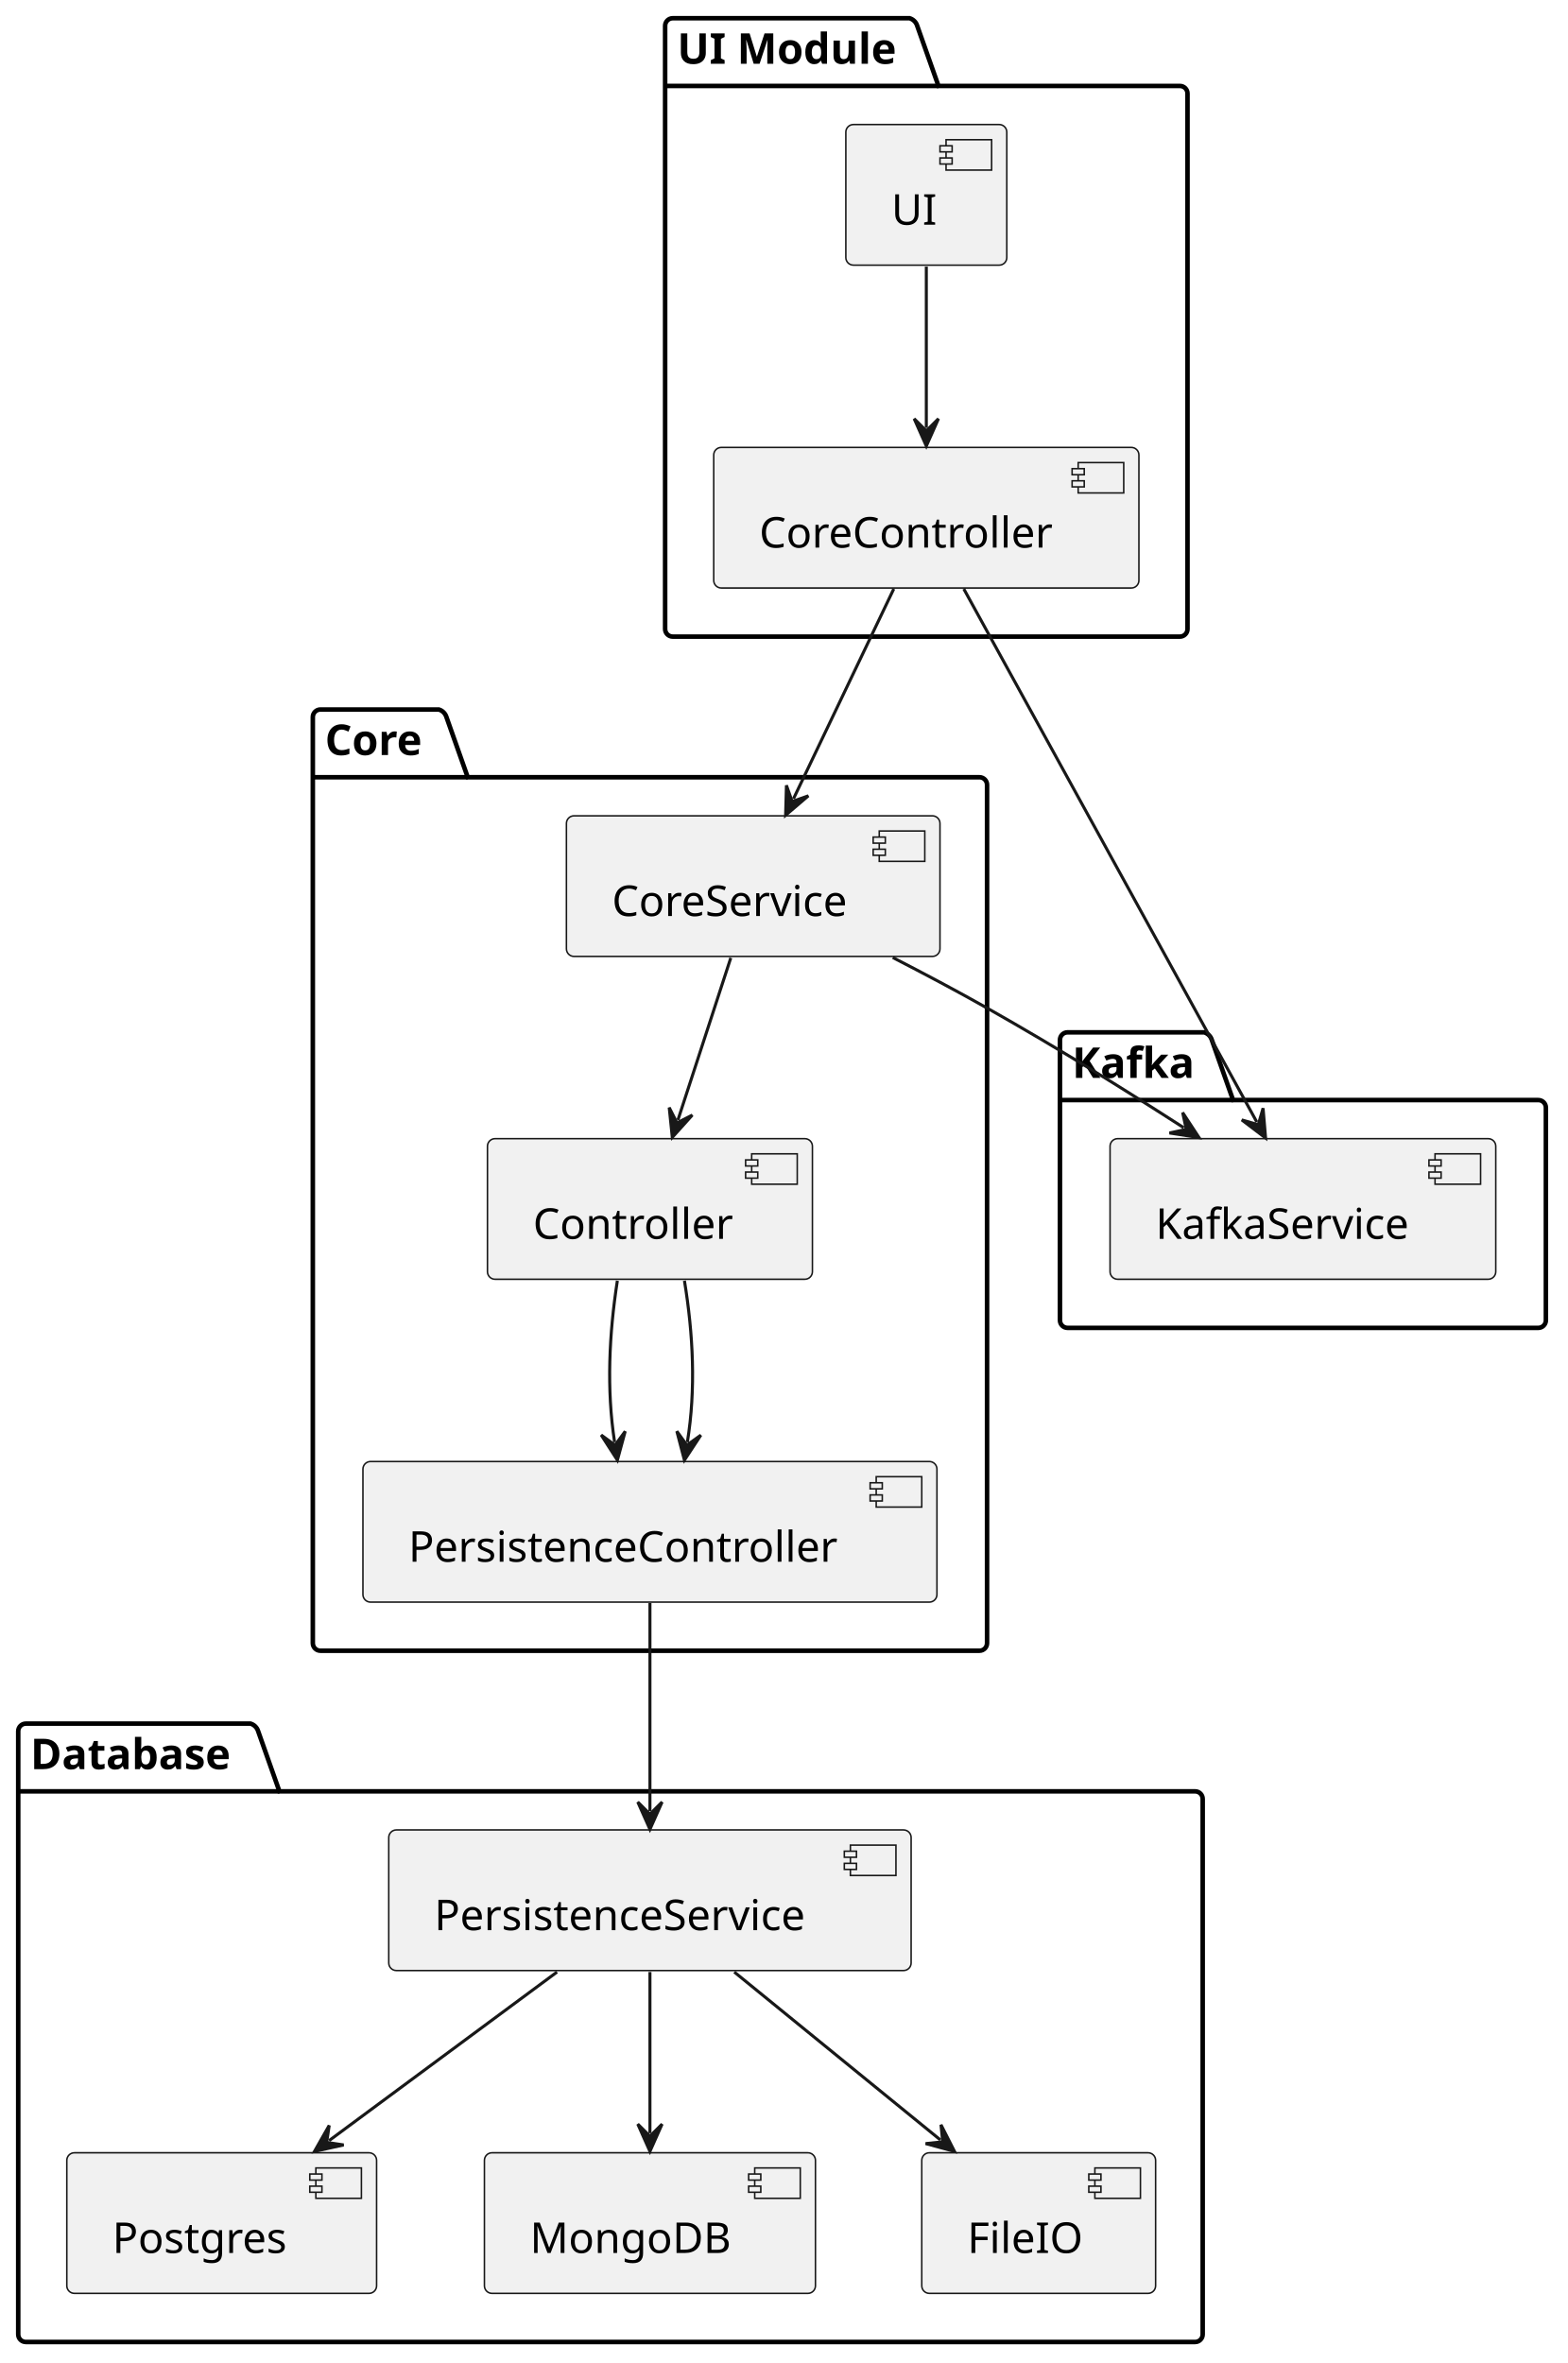
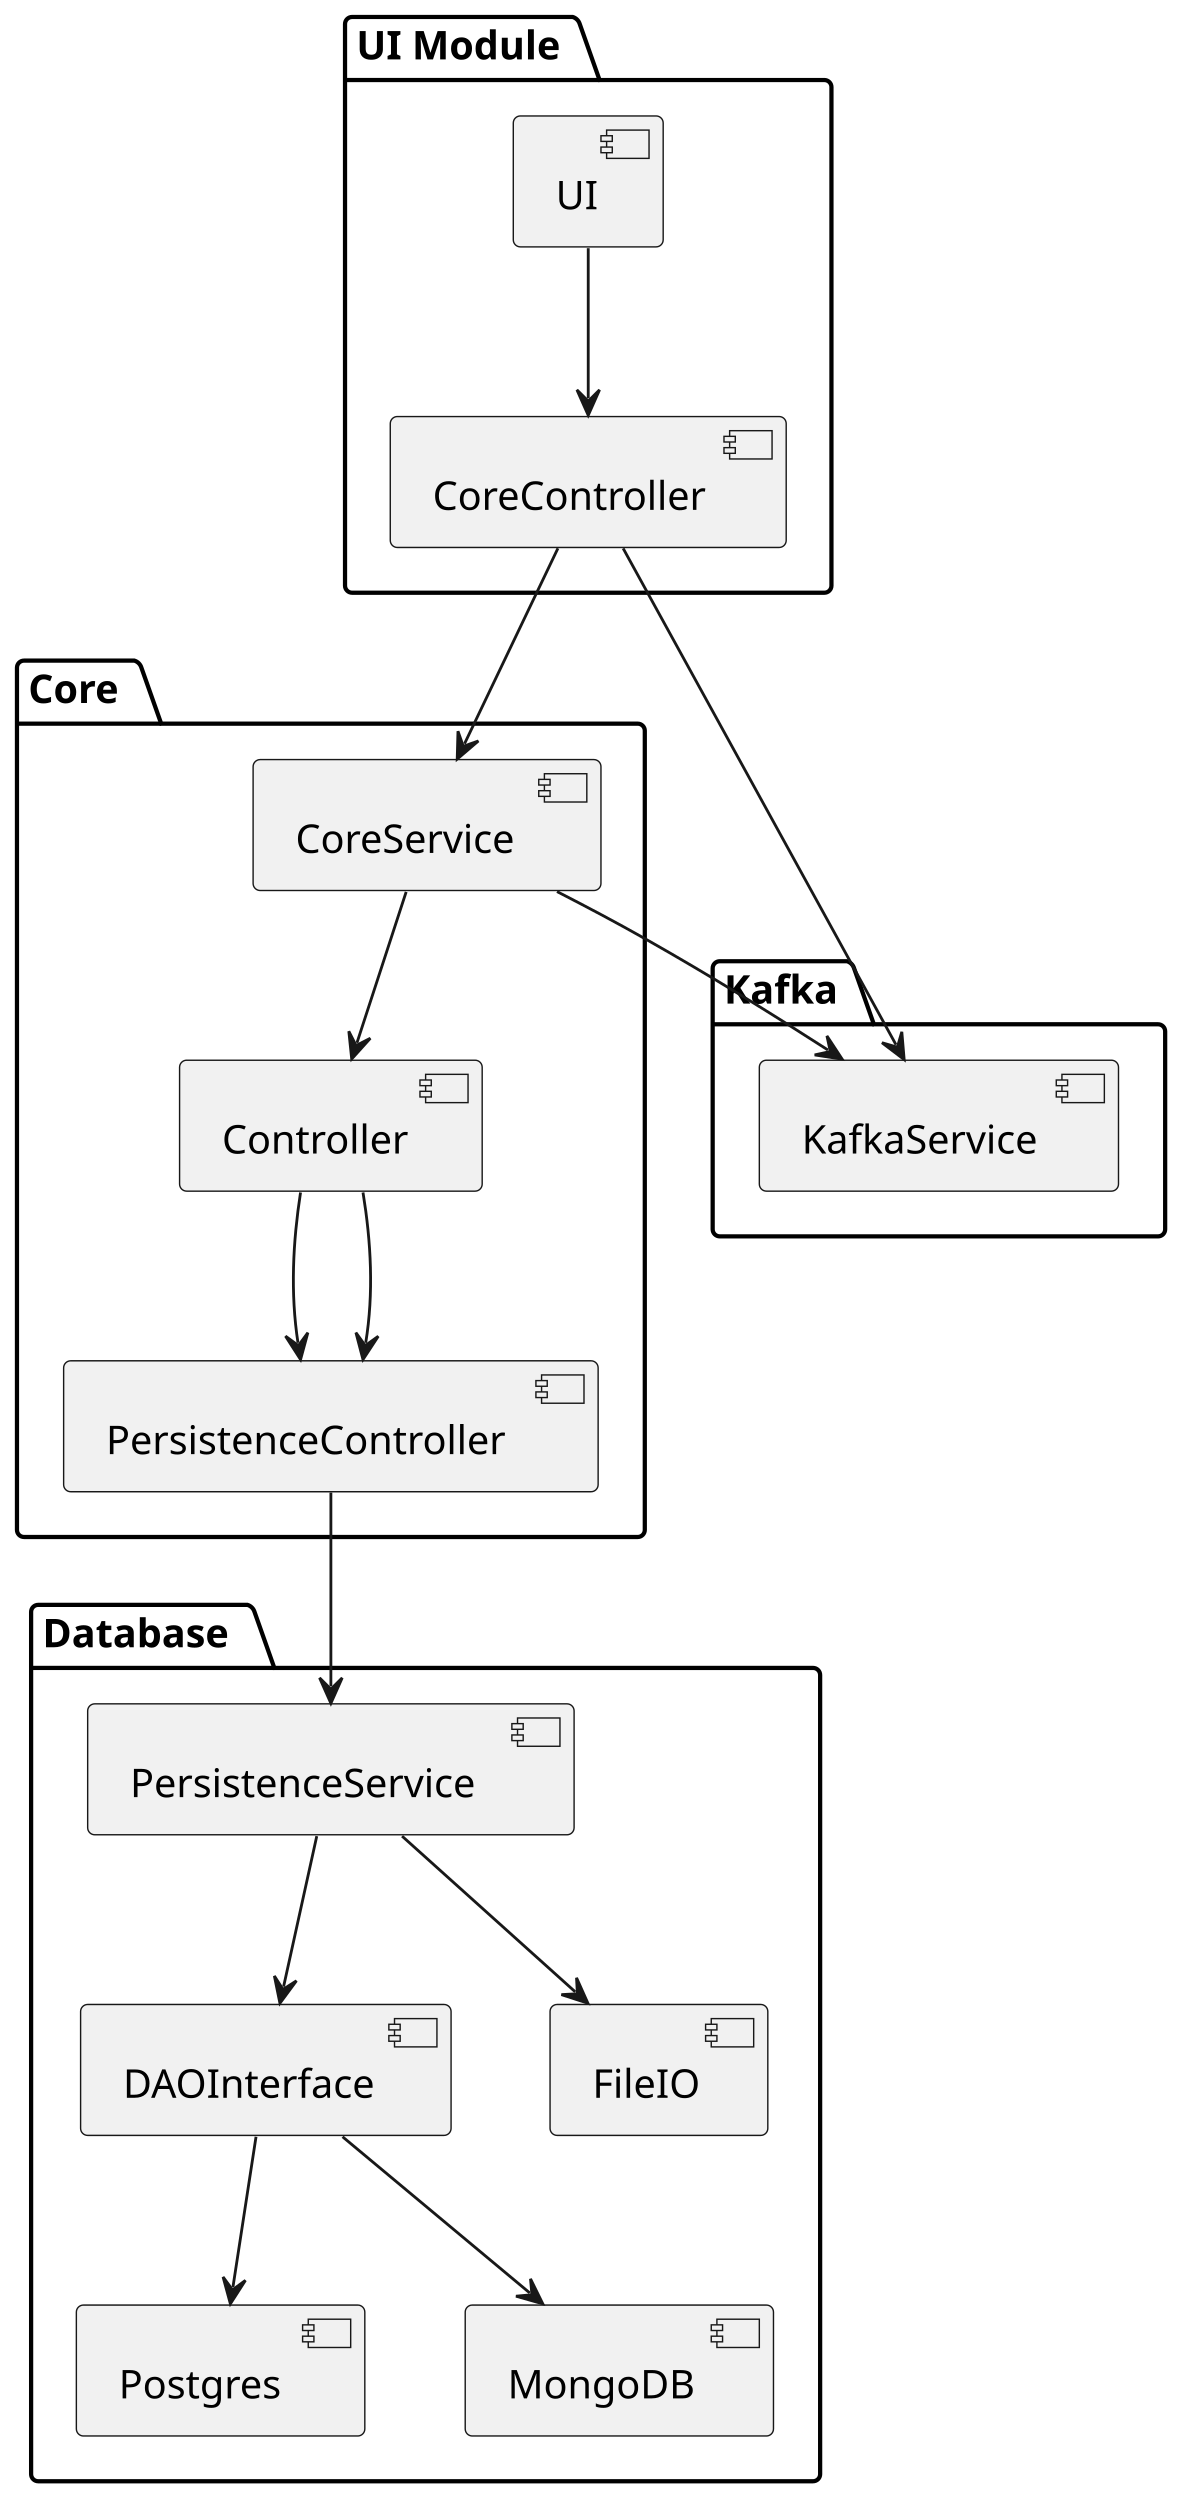
- <svg xmlns="http://www.w3.org/2000/svg" contentStyleType="text/css" height="778px" preserveAspectRatio="none" style="width:516px;height:778px;background:#FFFFFF;" version="1.1" viewBox="0 0 516 778" width="516px" zoomAndPan="magnify">
+ <svg xmlns="http://www.w3.org/2000/svg" contentStyleType="text/css" height="884px" preserveAspectRatio="none" style="width:419px;height:884px;background:#FFFFFF;" version="1.1" viewBox="0 0 419 884" width="419px" zoomAndPan="magnify">
  <defs />
  <g>
    <g id="cluster_UI Module">
-       <path d="M221.5,6 L299.5,6 A3.75,3.75 0 0 1 302,8.5 L309,28.297 L388.5,28.297 A2.5,2.5 0 0 1 391,30.797 L391,207.1 A2.5,2.5 0 0 1 388.5,209.6 L221.5,209.6 A2.5,2.5 0 0 1 219,207.1 L219,8.5 A2.5,2.5 0 0 1 221.5,6 " fill="none" style="stroke:#000000;stroke-width:1.5;" />
-       <line style="stroke:#000000;stroke-width:1.5;" x1="219" x2="309" y1="28.297" y2="28.297" />
-       <text fill="#000000" font-family="sans-serif" font-size="14" font-weight="bold" lengthAdjust="spacing" textLength="77" x="223" y="20.995">UI Module</text>
+       <path d="M124.5,6 L202.5,6 A3.75,3.75 0 0 1 205,8.5 L212,28.297 L291.5,28.297 A2.5,2.5 0 0 1 294,30.797 L294,207.09 A2.5,2.5 0 0 1 291.5,209.59 L124.5,209.59 A2.5,2.5 0 0 1 122,207.09 L122,8.5 A2.5,2.5 0 0 1 124.5,6 " fill="none" style="stroke:#000000;stroke-width:1.5;" />
+       <line style="stroke:#000000;stroke-width:1.5;" x1="122" x2="212" y1="28.297" y2="28.297" />
+       <text fill="#000000" font-family="sans-serif" font-size="14" font-weight="bold" lengthAdjust="spacing" textLength="77" x="126" y="20.995">UI Module</text>
    </g>
    <g id="cluster_Core">
-       <path d="M105.5,233.6 L144.5,233.6 A3.75,3.75 0 0 1 147,236.1 L154,255.897 L322.5,255.897 A2.5,2.5 0 0 1 325,258.397 L325,540.99 A2.5,2.5 0 0 1 322.5,543.49 L105.5,543.49 A2.5,2.5 0 0 1 103,540.99 L103,236.1 A2.5,2.5 0 0 1 105.5,233.6 " fill="none" style="stroke:#000000;stroke-width:1.5;" />
-       <line style="stroke:#000000;stroke-width:1.5;" x1="103" x2="154" y1="255.897" y2="255.897" />
-       <text fill="#000000" font-family="sans-serif" font-size="14" font-weight="bold" lengthAdjust="spacing" textLength="38" x="107" y="248.595">Core</text>
+       <path d="M8.5,233.59 L47.5,233.59 A3.75,3.75 0 0 1 50,236.09 L57,255.887 L225.5,255.887 A2.5,2.5 0 0 1 228,258.387 L228,540.98 A2.5,2.5 0 0 1 225.5,543.48 L8.5,543.48 A2.5,2.5 0 0 1 6,540.98 L6,236.09 A2.5,2.5 0 0 1 8.5,233.59 " fill="none" style="stroke:#000000;stroke-width:1.5;" />
+       <line style="stroke:#000000;stroke-width:1.5;" x1="6" x2="57" y1="255.887" y2="255.887" />
+       <text fill="#000000" font-family="sans-serif" font-size="14" font-weight="bold" lengthAdjust="spacing" textLength="38" x="10" y="248.585">Core</text>
    </g>
    <g id="cluster_Database">
-       <path d="M8.5,567.49 L82.5,567.49 A3.75,3.75 0 0 1 85,569.99 L92,589.787 L393.5,589.787 A2.5,2.5 0 0 1 396,592.287 L396,768.58 A2.5,2.5 0 0 1 393.5,771.08 L8.5,771.08 A2.5,2.5 0 0 1 6,768.58 L6,569.99 A2.5,2.5 0 0 1 8.5,567.49 " fill="none" style="stroke:#000000;stroke-width:1.5;" />
-       <line style="stroke:#000000;stroke-width:1.5;" x1="6" x2="92" y1="589.787" y2="589.787" />
-       <text fill="#000000" font-family="sans-serif" font-size="14" font-weight="bold" lengthAdjust="spacing" textLength="73" x="10" y="582.485">Database</text>
+       <path d="M13.5,567.48 L87.5,567.48 A3.75,3.75 0 0 1 90,569.98 L97,589.777 L287.5,589.777 A2.5,2.5 0 0 1 290,592.277 L290,874.87 A2.5,2.5 0 0 1 287.5,877.37 L13.5,877.37 A2.5,2.5 0 0 1 11,874.87 L11,569.98 A2.5,2.5 0 0 1 13.5,567.48 " fill="none" style="stroke:#000000;stroke-width:1.5;" />
+       <line style="stroke:#000000;stroke-width:1.5;" x1="11" x2="97" y1="589.777" y2="589.777" />
+       <text fill="#000000" font-family="sans-serif" font-size="14" font-weight="bold" lengthAdjust="spacing" textLength="73" x="15" y="582.475">Database</text>
    </g>
    <g id="cluster_Kafka">
-       <path d="M351.5,339.89 L396.5,339.89 A3.75,3.75 0 0 1 399,342.39 L406,362.187 L506.5,362.187 A2.5,2.5 0 0 1 509,364.687 L509,434.69 A2.5,2.5 0 0 1 506.5,437.19 L351.5,437.19 A2.5,2.5 0 0 1 349,434.69 L349,342.39 A2.5,2.5 0 0 1 351.5,339.89 " fill="none" style="stroke:#000000;stroke-width:1.5;" />
-       <line style="stroke:#000000;stroke-width:1.5;" x1="349" x2="406" y1="362.187" y2="362.187" />
-       <text fill="#000000" font-family="sans-serif" font-size="14" font-weight="bold" lengthAdjust="spacing" textLength="44" x="353" y="354.885">Kafka</text>
+       <path d="M254.5,339.89 L299.5,339.89 A3.75,3.75 0 0 1 302,342.39 L309,362.187 L409.5,362.187 A2.5,2.5 0 0 1 412,364.687 L412,434.68 A2.5,2.5 0 0 1 409.5,437.18 L254.5,437.18 A2.5,2.5 0 0 1 252,434.68 L252,342.39 A2.5,2.5 0 0 1 254.5,339.89 " fill="none" style="stroke:#000000;stroke-width:1.5;" />
+       <line style="stroke:#000000;stroke-width:1.5;" x1="252" x2="309" y1="362.187" y2="362.187" />
+       <text fill="#000000" font-family="sans-serif" font-size="14" font-weight="bold" lengthAdjust="spacing" textLength="44" x="256" y="354.885">Kafka</text>
    </g>
    <g id="elem_UI">
-       <rect fill="#F1F1F1" height="46.297" rx="2.5" ry="2.5" style="stroke:#181818;stroke-width:0.5;" width="53" x="278.5" y="41" />
-       <rect fill="#F1F1F1" height="10" style="stroke:#181818;stroke-width:0.5;" width="15" x="311.5" y="46" />
-       <rect fill="#F1F1F1" height="2" style="stroke:#181818;stroke-width:0.5;" width="4" x="309.5" y="48" />
-       <rect fill="#F1F1F1" height="2" style="stroke:#181818;stroke-width:0.5;" width="4" x="309.5" y="52" />
-       <text fill="#000000" font-family="sans-serif" font-size="14" lengthAdjust="spacing" textLength="13" x="293.5" y="73.995">UI</text>
+       <rect fill="#F1F1F1" height="46.297" rx="2.5" ry="2.5" style="stroke:#181818;stroke-width:0.5;" width="53" x="181.5" y="41" />
+       <rect fill="#F1F1F1" height="10" style="stroke:#181818;stroke-width:0.5;" width="15" x="214.5" y="46" />
+       <rect fill="#F1F1F1" height="2" style="stroke:#181818;stroke-width:0.5;" width="4" x="212.5" y="48" />
+       <rect fill="#F1F1F1" height="2" style="stroke:#181818;stroke-width:0.5;" width="4" x="212.5" y="52" />
+       <text fill="#000000" font-family="sans-serif" font-size="14" lengthAdjust="spacing" textLength="13" x="196.5" y="73.995">UI</text>
    </g>
    <g id="elem_CoreController">
-       <rect fill="#F1F1F1" height="46.297" rx="2.5" ry="2.5" style="stroke:#181818;stroke-width:0.5;" width="140" x="235" y="147.3" />
-       <rect fill="#F1F1F1" height="10" style="stroke:#181818;stroke-width:0.5;" width="15" x="355" y="152.3" />
-       <rect fill="#F1F1F1" height="2" style="stroke:#181818;stroke-width:0.5;" width="4" x="353" y="154.3" />
-       <rect fill="#F1F1F1" height="2" style="stroke:#181818;stroke-width:0.5;" width="4" x="353" y="158.3" />
-       <text fill="#000000" font-family="sans-serif" font-size="14" lengthAdjust="spacing" textLength="100" x="250" y="180.295">CoreController</text>
+       <rect fill="#F1F1F1" height="46.297" rx="2.5" ry="2.5" style="stroke:#181818;stroke-width:0.5;" width="140" x="138" y="147.29" />
+       <rect fill="#F1F1F1" height="10" style="stroke:#181818;stroke-width:0.5;" width="15" x="258" y="152.29" />
+       <rect fill="#F1F1F1" height="2" style="stroke:#181818;stroke-width:0.5;" width="4" x="256" y="154.29" />
+       <rect fill="#F1F1F1" height="2" style="stroke:#181818;stroke-width:0.5;" width="4" x="256" y="158.29" />
+       <text fill="#000000" font-family="sans-serif" font-size="14" lengthAdjust="spacing" textLength="100" x="153" y="180.285">CoreController</text>
    </g>
    <g id="elem_CoreService">
-       <rect fill="#F1F1F1" height="46.297" rx="2.5" ry="2.5" style="stroke:#181818;stroke-width:0.5;" width="123" x="186.5" y="268.6" />
-       <rect fill="#F1F1F1" height="10" style="stroke:#181818;stroke-width:0.5;" width="15" x="289.5" y="273.6" />
-       <rect fill="#F1F1F1" height="2" style="stroke:#181818;stroke-width:0.5;" width="4" x="287.5" y="275.6" />
-       <rect fill="#F1F1F1" height="2" style="stroke:#181818;stroke-width:0.5;" width="4" x="287.5" y="279.6" />
-       <text fill="#000000" font-family="sans-serif" font-size="14" lengthAdjust="spacing" textLength="83" x="201.5" y="301.595">CoreService</text>
+       <rect fill="#F1F1F1" height="46.297" rx="2.5" ry="2.5" style="stroke:#181818;stroke-width:0.5;" width="123" x="89.5" y="268.59" />
+       <rect fill="#F1F1F1" height="10" style="stroke:#181818;stroke-width:0.5;" width="15" x="192.5" y="273.59" />
+       <rect fill="#F1F1F1" height="2" style="stroke:#181818;stroke-width:0.5;" width="4" x="190.5" y="275.59" />
+       <rect fill="#F1F1F1" height="2" style="stroke:#181818;stroke-width:0.5;" width="4" x="190.5" y="279.59" />
+       <text fill="#000000" font-family="sans-serif" font-size="14" lengthAdjust="spacing" textLength="83" x="104.5" y="301.585">CoreService</text>
    </g>
    <g id="elem_Controller">
-       <rect fill="#F1F1F1" height="46.297" rx="2.5" ry="2.5" style="stroke:#181818;stroke-width:0.5;" width="107" x="160.5" y="374.89" />
-       <rect fill="#F1F1F1" height="10" style="stroke:#181818;stroke-width:0.5;" width="15" x="247.5" y="379.89" />
-       <rect fill="#F1F1F1" height="2" style="stroke:#181818;stroke-width:0.5;" width="4" x="245.5" y="381.89" />
-       <rect fill="#F1F1F1" height="2" style="stroke:#181818;stroke-width:0.5;" width="4" x="245.5" y="385.89" />
-       <text fill="#000000" font-family="sans-serif" font-size="14" lengthAdjust="spacing" textLength="67" x="175.5" y="407.885">Controller</text>
+       <rect fill="#F1F1F1" height="46.297" rx="2.5" ry="2.5" style="stroke:#181818;stroke-width:0.5;" width="107" x="63.5" y="374.89" />
+       <rect fill="#F1F1F1" height="10" style="stroke:#181818;stroke-width:0.5;" width="15" x="150.5" y="379.89" />
+       <rect fill="#F1F1F1" height="2" style="stroke:#181818;stroke-width:0.5;" width="4" x="148.5" y="381.89" />
+       <rect fill="#F1F1F1" height="2" style="stroke:#181818;stroke-width:0.5;" width="4" x="148.5" y="385.89" />
+       <text fill="#000000" font-family="sans-serif" font-size="14" lengthAdjust="spacing" textLength="67" x="78.5" y="407.885">Controller</text>
    </g>
    <g id="elem_PersistenceController">
-       <rect fill="#F1F1F1" height="46.297" rx="2.5" ry="2.5" style="stroke:#181818;stroke-width:0.5;" width="189" x="119.5" y="481.19" />
-       <rect fill="#F1F1F1" height="10" style="stroke:#181818;stroke-width:0.5;" width="15" x="288.5" y="486.19" />
-       <rect fill="#F1F1F1" height="2" style="stroke:#181818;stroke-width:0.5;" width="4" x="286.5" y="488.19" />
-       <rect fill="#F1F1F1" height="2" style="stroke:#181818;stroke-width:0.5;" width="4" x="286.5" y="492.19" />
-       <text fill="#000000" font-family="sans-serif" font-size="14" lengthAdjust="spacing" textLength="149" x="134.5" y="514.185">PersistenceController</text>
+       <rect fill="#F1F1F1" height="46.297" rx="2.5" ry="2.5" style="stroke:#181818;stroke-width:0.5;" width="189" x="22.5" y="481.18" />
+       <rect fill="#F1F1F1" height="10" style="stroke:#181818;stroke-width:0.5;" width="15" x="191.5" y="486.18" />
+       <rect fill="#F1F1F1" height="2" style="stroke:#181818;stroke-width:0.5;" width="4" x="189.5" y="488.18" />
+       <rect fill="#F1F1F1" height="2" style="stroke:#181818;stroke-width:0.5;" width="4" x="189.5" y="492.18" />
+       <text fill="#000000" font-family="sans-serif" font-size="14" lengthAdjust="spacing" textLength="149" x="37.5" y="514.175">PersistenceController</text>
    </g>
    <g id="elem_PersistenceService">
-       <rect fill="#F1F1F1" height="46.297" rx="2.5" ry="2.5" style="stroke:#181818;stroke-width:0.5;" width="172" x="128" y="602.49" />
-       <rect fill="#F1F1F1" height="10" style="stroke:#181818;stroke-width:0.5;" width="15" x="280" y="607.49" />
-       <rect fill="#F1F1F1" height="2" style="stroke:#181818;stroke-width:0.5;" width="4" x="278" y="609.49" />
-       <rect fill="#F1F1F1" height="2" style="stroke:#181818;stroke-width:0.5;" width="4" x="278" y="613.49" />
-       <text fill="#000000" font-family="sans-serif" font-size="14" lengthAdjust="spacing" textLength="132" x="143" y="635.485">PersistenceService</text>
+       <rect fill="#F1F1F1" height="46.297" rx="2.5" ry="2.5" style="stroke:#181818;stroke-width:0.5;" width="172" x="31" y="602.48" />
+       <rect fill="#F1F1F1" height="10" style="stroke:#181818;stroke-width:0.5;" width="15" x="183" y="607.48" />
+       <rect fill="#F1F1F1" height="2" style="stroke:#181818;stroke-width:0.5;" width="4" x="181" y="609.48" />
+       <rect fill="#F1F1F1" height="2" style="stroke:#181818;stroke-width:0.5;" width="4" x="181" y="613.48" />
+       <text fill="#000000" font-family="sans-serif" font-size="14" lengthAdjust="spacing" textLength="132" x="46" y="635.475">PersistenceService</text>
+     </g>
+     <g id="elem_DAOInterface">
+       <rect fill="#F1F1F1" height="46.297" rx="2.5" ry="2.5" style="stroke:#181818;stroke-width:0.5;" width="131" x="28.5" y="708.78" />
+       <rect fill="#F1F1F1" height="10" style="stroke:#181818;stroke-width:0.5;" width="15" x="139.5" y="713.78" />
+       <rect fill="#F1F1F1" height="2" style="stroke:#181818;stroke-width:0.5;" width="4" x="137.5" y="715.78" />
+       <rect fill="#F1F1F1" height="2" style="stroke:#181818;stroke-width:0.5;" width="4" x="137.5" y="719.78" />
+       <text fill="#000000" font-family="sans-serif" font-size="14" lengthAdjust="spacing" textLength="91" x="43.5" y="741.775">DAOInterface</text>
    </g>
    <g id="elem_Postgres">
-       <rect fill="#F1F1F1" height="46.297" rx="2.5" ry="2.5" style="stroke:#181818;stroke-width:0.5;" width="102" x="22" y="708.78" />
-       <rect fill="#F1F1F1" height="10" style="stroke:#181818;stroke-width:0.5;" width="15" x="104" y="713.78" />
-       <rect fill="#F1F1F1" height="2" style="stroke:#181818;stroke-width:0.5;" width="4" x="102" y="715.78" />
-       <rect fill="#F1F1F1" height="2" style="stroke:#181818;stroke-width:0.5;" width="4" x="102" y="719.78" />
-       <text fill="#000000" font-family="sans-serif" font-size="14" lengthAdjust="spacing" textLength="62" x="37" y="741.775">Postgres</text>
+       <rect fill="#F1F1F1" height="46.297" rx="2.5" ry="2.5" style="stroke:#181818;stroke-width:0.5;" width="102" x="27" y="815.07" />
+       <rect fill="#F1F1F1" height="10" style="stroke:#181818;stroke-width:0.5;" width="15" x="109" y="820.07" />
+       <rect fill="#F1F1F1" height="2" style="stroke:#181818;stroke-width:0.5;" width="4" x="107" y="822.07" />
+       <rect fill="#F1F1F1" height="2" style="stroke:#181818;stroke-width:0.5;" width="4" x="107" y="826.07" />
+       <text fill="#000000" font-family="sans-serif" font-size="14" lengthAdjust="spacing" textLength="62" x="42" y="848.065">Postgres</text>
    </g>
    <g id="elem_MongoDB">
-       <rect fill="#F1F1F1" height="46.297" rx="2.5" ry="2.5" style="stroke:#181818;stroke-width:0.5;" width="109" x="159.5" y="708.78" />
-       <rect fill="#F1F1F1" height="10" style="stroke:#181818;stroke-width:0.5;" width="15" x="248.5" y="713.78" />
-       <rect fill="#F1F1F1" height="2" style="stroke:#181818;stroke-width:0.5;" width="4" x="246.5" y="715.78" />
-       <rect fill="#F1F1F1" height="2" style="stroke:#181818;stroke-width:0.5;" width="4" x="246.5" y="719.78" />
-       <text fill="#000000" font-family="sans-serif" font-size="14" lengthAdjust="spacing" textLength="69" x="174.5" y="741.775">MongoDB</text>
+       <rect fill="#F1F1F1" height="46.297" rx="2.5" ry="2.5" style="stroke:#181818;stroke-width:0.5;" width="109" x="164.5" y="815.07" />
+       <rect fill="#F1F1F1" height="10" style="stroke:#181818;stroke-width:0.5;" width="15" x="253.5" y="820.07" />
+       <rect fill="#F1F1F1" height="2" style="stroke:#181818;stroke-width:0.5;" width="4" x="251.5" y="822.07" />
+       <rect fill="#F1F1F1" height="2" style="stroke:#181818;stroke-width:0.5;" width="4" x="251.5" y="826.07" />
+       <text fill="#000000" font-family="sans-serif" font-size="14" lengthAdjust="spacing" textLength="69" x="179.5" y="848.065">MongoDB</text>
    </g>
    <g id="elem_FileIO">
-       <rect fill="#F1F1F1" height="46.297" rx="2.5" ry="2.5" style="stroke:#181818;stroke-width:0.5;" width="77" x="303.5" y="708.78" />
-       <rect fill="#F1F1F1" height="10" style="stroke:#181818;stroke-width:0.5;" width="15" x="360.5" y="713.78" />
-       <rect fill="#F1F1F1" height="2" style="stroke:#181818;stroke-width:0.5;" width="4" x="358.5" y="715.78" />
-       <rect fill="#F1F1F1" height="2" style="stroke:#181818;stroke-width:0.5;" width="4" x="358.5" y="719.78" />
-       <text fill="#000000" font-family="sans-serif" font-size="14" lengthAdjust="spacing" textLength="37" x="318.5" y="741.775">FileIO</text>
+       <rect fill="#F1F1F1" height="46.297" rx="2.5" ry="2.5" style="stroke:#181818;stroke-width:0.5;" width="77" x="194.5" y="708.78" />
+       <rect fill="#F1F1F1" height="10" style="stroke:#181818;stroke-width:0.5;" width="15" x="251.5" y="713.78" />
+       <rect fill="#F1F1F1" height="2" style="stroke:#181818;stroke-width:0.5;" width="4" x="249.5" y="715.78" />
+       <rect fill="#F1F1F1" height="2" style="stroke:#181818;stroke-width:0.5;" width="4" x="249.5" y="719.78" />
+       <text fill="#000000" font-family="sans-serif" font-size="14" lengthAdjust="spacing" textLength="37" x="209.5" y="741.775">FileIO</text>
    </g>
    <g id="elem_KafkaService">
-       <rect fill="#F1F1F1" height="46.297" rx="2.5" ry="2.5" style="stroke:#181818;stroke-width:0.5;" width="127" x="365.5" y="374.89" />
-       <rect fill="#F1F1F1" height="10" style="stroke:#181818;stroke-width:0.5;" width="15" x="472.5" y="379.89" />
-       <rect fill="#F1F1F1" height="2" style="stroke:#181818;stroke-width:0.5;" width="4" x="470.5" y="381.89" />
-       <rect fill="#F1F1F1" height="2" style="stroke:#181818;stroke-width:0.5;" width="4" x="470.5" y="385.89" />
-       <text fill="#000000" font-family="sans-serif" font-size="14" lengthAdjust="spacing" textLength="87" x="380.5" y="407.885">KafkaService</text>
+       <rect fill="#F1F1F1" height="46.297" rx="2.5" ry="2.5" style="stroke:#181818;stroke-width:0.5;" width="127" x="268.5" y="374.89" />
+       <rect fill="#F1F1F1" height="10" style="stroke:#181818;stroke-width:0.5;" width="15" x="375.5" y="379.89" />
+       <rect fill="#F1F1F1" height="2" style="stroke:#181818;stroke-width:0.5;" width="4" x="373.5" y="381.89" />
+       <rect fill="#F1F1F1" height="2" style="stroke:#181818;stroke-width:0.5;" width="4" x="373.5" y="385.89" />
+       <text fill="#000000" font-family="sans-serif" font-size="14" lengthAdjust="spacing" textLength="87" x="283.5" y="407.885">KafkaService</text>
    </g>
    <g id="link_UI_CoreController">
-       <path d="M305,87.78 C305,105.28 305,123.38 305,140.86 " fill="none" id="UI-to-CoreController" style="stroke:#181818;stroke-width:1.0;" />
-       <polygon fill="#181818" points="305,146.86,309,137.86,305,141.86,301,137.86,305,146.86" style="stroke:#181818;stroke-width:1.0;" />
+       <path d="M208,87.77 C208,105.27 208,123.37 208,140.85 " fill="none" id="UI-to-CoreController" style="stroke:#181818;stroke-width:1.0;" />
+       <polygon fill="#181818" points="208,146.85,212,137.85,208,141.85,204,137.85,208,146.85" style="stroke:#181818;stroke-width:1.0;" />
    </g>
    <g id="link_CoreService_Controller">
-       <path d="M240.62,315.37 C234.92,332.87 228.92,351.266 223.22,368.746 " fill="none" id="CoreService-to-Controller" style="stroke:#181818;stroke-width:1.0;" />
-       <polygon fill="#181818" points="221.36,374.45,227.953,367.134,222.91,369.696,220.347,364.653,221.36,374.45" style="stroke:#181818;stroke-width:1.0;" />
+       <path d="M143.62,315.37 C137.92,332.86 131.919,351.255 126.219,368.745 " fill="none" id="CoreService-to-Controller" style="stroke:#181818;stroke-width:1.0;" />
+       <polygon fill="#181818" points="124.36,374.45,130.952,367.132,125.909,369.696,123.346,364.654,124.36,374.45" style="stroke:#181818;stroke-width:1.0;" />
    </g>
    <g id="link_Controller_PersistenceController">
-       <path d="M203.27,421.67 C200.57,439.17 199.664,457.34 202.364,474.82 " fill="none" id="Controller-to-PersistenceController" style="stroke:#181818;stroke-width:1.0;" />
-       <polygon fill="#181818" points="203.28,480.75,205.859,471.245,202.517,475.809,197.953,472.466,203.28,480.75" style="stroke:#181818;stroke-width:1.0;" />
+       <path d="M106.27,421.66 C103.57,439.16 102.664,457.33 105.364,474.81 " fill="none" id="Controller-to-PersistenceController" style="stroke:#181818;stroke-width:1.0;" />
+       <polygon fill="#181818" points="106.28,480.74,108.859,471.235,105.517,475.799,100.953,472.456,106.28,480.74" style="stroke:#181818;stroke-width:1.0;" />
    </g>
    <g id="link_Controller_PersistenceController">
-       <path d="M225.36,421.67 C228.22,439.17 229.179,457.349 226.319,474.829 " fill="none" id="Controller-to-PersistenceController-1" style="stroke:#181818;stroke-width:1.0;" />
-       <polygon fill="#181818" points="225.35,480.75,230.751,472.514,226.157,475.816,222.856,471.222,225.35,480.75" style="stroke:#181818;stroke-width:1.0;" />
+       <path d="M128.36,421.66 C131.22,439.16 132.179,457.339 129.319,474.819 " fill="none" id="Controller-to-PersistenceController-1" style="stroke:#181818;stroke-width:1.0;" />
+       <polygon fill="#181818" points="128.35,480.74,133.751,472.504,129.157,475.806,125.856,471.212,128.35,480.74" style="stroke:#181818;stroke-width:1.0;" />
    </g>
-     <g id="link_PersistenceService_Postgres">
-       <path d="M183.41,649.27 C159.75,666.76 131.994,687.292 108.364,704.772 " fill="none" id="PersistenceService-to-Postgres" style="stroke:#181818;stroke-width:1.0;" />
-       <polygon fill="#181818" points="103.54,708.34,113.154,706.203,107.56,705.366,108.397,699.772,103.54,708.34" style="stroke:#181818;stroke-width:1.0;" />
+     <g id="link_PersistenceService_DAOInterface">
+       <path d="M112.01,649.26 C108.15,666.75 104.134,685.001 100.274,702.481 " fill="none" id="PersistenceService-to-DAOInterface" style="stroke:#181818;stroke-width:1.0;" />
+       <polygon fill="#181818" points="98.98,708.34,104.827,700.414,100.058,703.458,97.015,698.689,98.98,708.34" style="stroke:#181818;stroke-width:1.0;" />
    </g>
-     <g id="link_PersistenceService_MongoDB">
-       <path d="M214,649.27 C214,666.76 214,684.86 214,702.34 " fill="none" id="PersistenceService-to-MongoDB" style="stroke:#181818;stroke-width:1.0;" />
-       <polygon fill="#181818" points="214,708.34,218,699.34,214,703.34,210,699.34,214,708.34" style="stroke:#181818;stroke-width:1.0;" />
+     <g id="link_DAOInterface_Postgres">
+       <path d="M90.53,755.56 C87.84,773.05 85.063,791.22 82.373,808.7 " fill="none" id="DAOInterface-to-Postgres" style="stroke:#181818;stroke-width:1.0;" />
+       <polygon fill="#181818" points="81.46,814.63,86.782,806.343,82.221,809.688,78.875,805.126,81.46,814.63" style="stroke:#181818;stroke-width:1.0;" />
+     </g>
+     <g id="link_DAOInterface_MongoDB">
+       <path d="M121.12,755.56 C142.09,773.05 166.373,793.306 187.323,810.786 " fill="none" id="DAOInterface-to-MongoDB" style="stroke:#181818;stroke-width:1.0;" />
+       <polygon fill="#181818" points="191.93,814.63,187.582,805.793,188.091,811.427,182.457,811.935,191.93,814.63" style="stroke:#181818;stroke-width:1.0;" />
    </g>
    <g id="link_PersistenceService_FileIO">
-       <path d="M241.77,649.27 C263.24,666.76 288.168,687.071 309.628,704.551 " fill="none" id="PersistenceService-to-FileIO" style="stroke:#181818;stroke-width:1.0;" />
-       <polygon fill="#181818" points="314.28,708.34,309.828,699.555,310.403,705.182,304.776,705.758,314.28,708.34" style="stroke:#181818;stroke-width:1.0;" />
+       <path d="M142.17,649.26 C161.63,666.75 183.967,686.849 203.417,704.329 " fill="none" id="PersistenceService-to-FileIO" style="stroke:#181818;stroke-width:1.0;" />
+       <polygon fill="#181818" points="207.88,708.34,203.86,699.349,204.161,704.998,198.512,705.299,207.88,708.34" style="stroke:#181818;stroke-width:1.0;" />
    </g>
    <g id="link_CoreController_CoreService">
-       <path d="M294.28,193.89 C284.09,215.21 271.437,241.696 261.257,262.997 " fill="none" id="CoreController-to-CoreService" style="stroke:#181818;stroke-width:1.0;" />
-       <polygon fill="#181818" points="258.67,268.41,266.16,262.015,260.826,263.899,258.942,258.565,258.67,268.41" style="stroke:#181818;stroke-width:1.0;" />
+       <path d="M197.28,193.88 C187.09,215.21 174.437,241.686 164.257,262.986 " fill="none" id="CoreController-to-CoreService" style="stroke:#181818;stroke-width:1.0;" />
+       <polygon fill="#181818" points="161.67,268.4,169.16,262.005,163.826,263.889,161.942,258.555,161.67,268.4" style="stroke:#181818;stroke-width:1.0;" />
    </g>
    <g id="link_PersistenceController_PersistenceService">
-       <path d="M214,527.78 C214,549.11 214,575 214,596.3 " fill="none" id="PersistenceController-to-PersistenceService" style="stroke:#181818;stroke-width:1.0;" />
-       <polygon fill="#181818" points="214,602.3,218,593.3,214,597.3,210,593.3,214,602.3" style="stroke:#181818;stroke-width:1.0;" />
+       <path d="M117,527.77 C117,549.1 117,574.99 117,596.29 " fill="none" id="PersistenceController-to-PersistenceService" style="stroke:#181818;stroke-width:1.0;" />
+       <polygon fill="#181818" points="117,602.29,121,593.29,117,597.29,113,593.29,117,602.29" style="stroke:#181818;stroke-width:1.0;" />
    </g>
    <g id="link_CoreService_KafkaService">
-       <path d="M293.96,315.26 C304.26,320.55 315.08,326.28 325,331.89 C348.73,345.32 369.686,358.361 389.756,371.291 " fill="none" id="CoreService-to-KafkaService" style="stroke:#181818;stroke-width:1.0;" />
-       <polygon fill="#181818" points="394.8,374.54,389.401,366.303,390.597,371.832,385.068,373.028,394.8,374.54" style="stroke:#181818;stroke-width:1.0;" />
+       <path d="M196.96,315.26 C207.26,320.54 218.08,326.27 228,331.89 C251.73,345.32 272.686,358.351 292.756,371.281 " fill="none" id="CoreService-to-KafkaService" style="stroke:#181818;stroke-width:1.0;" />
+       <polygon fill="#181818" points="297.8,374.53,292.401,366.293,293.597,371.822,288.068,373.018,297.8,374.53" style="stroke:#181818;stroke-width:1.0;" />
    </g>
    <g id="link_CoreController_KafkaService">
-       <path d="M317.34,193.9 C341.11,237.14 390.09,326.252 413.82,369.422 " fill="none" id="CoreController-to-KafkaService" style="stroke:#181818;stroke-width:1.0;" />
-       <polygon fill="#181818" points="416.71,374.68,415.88,364.866,414.301,370.298,408.869,368.72,416.71,374.68" style="stroke:#181818;stroke-width:1.0;" />
+       <path d="M220.34,193.9 C244.11,237.14 293.09,326.242 316.82,369.412 " fill="none" id="CoreController-to-KafkaService" style="stroke:#181818;stroke-width:1.0;" />
+       <polygon fill="#181818" points="319.71,374.67,318.88,364.856,317.301,370.288,311.869,368.71,319.71,374.67" style="stroke:#181818;stroke-width:1.0;" />
    </g>
  </g>
</svg>
